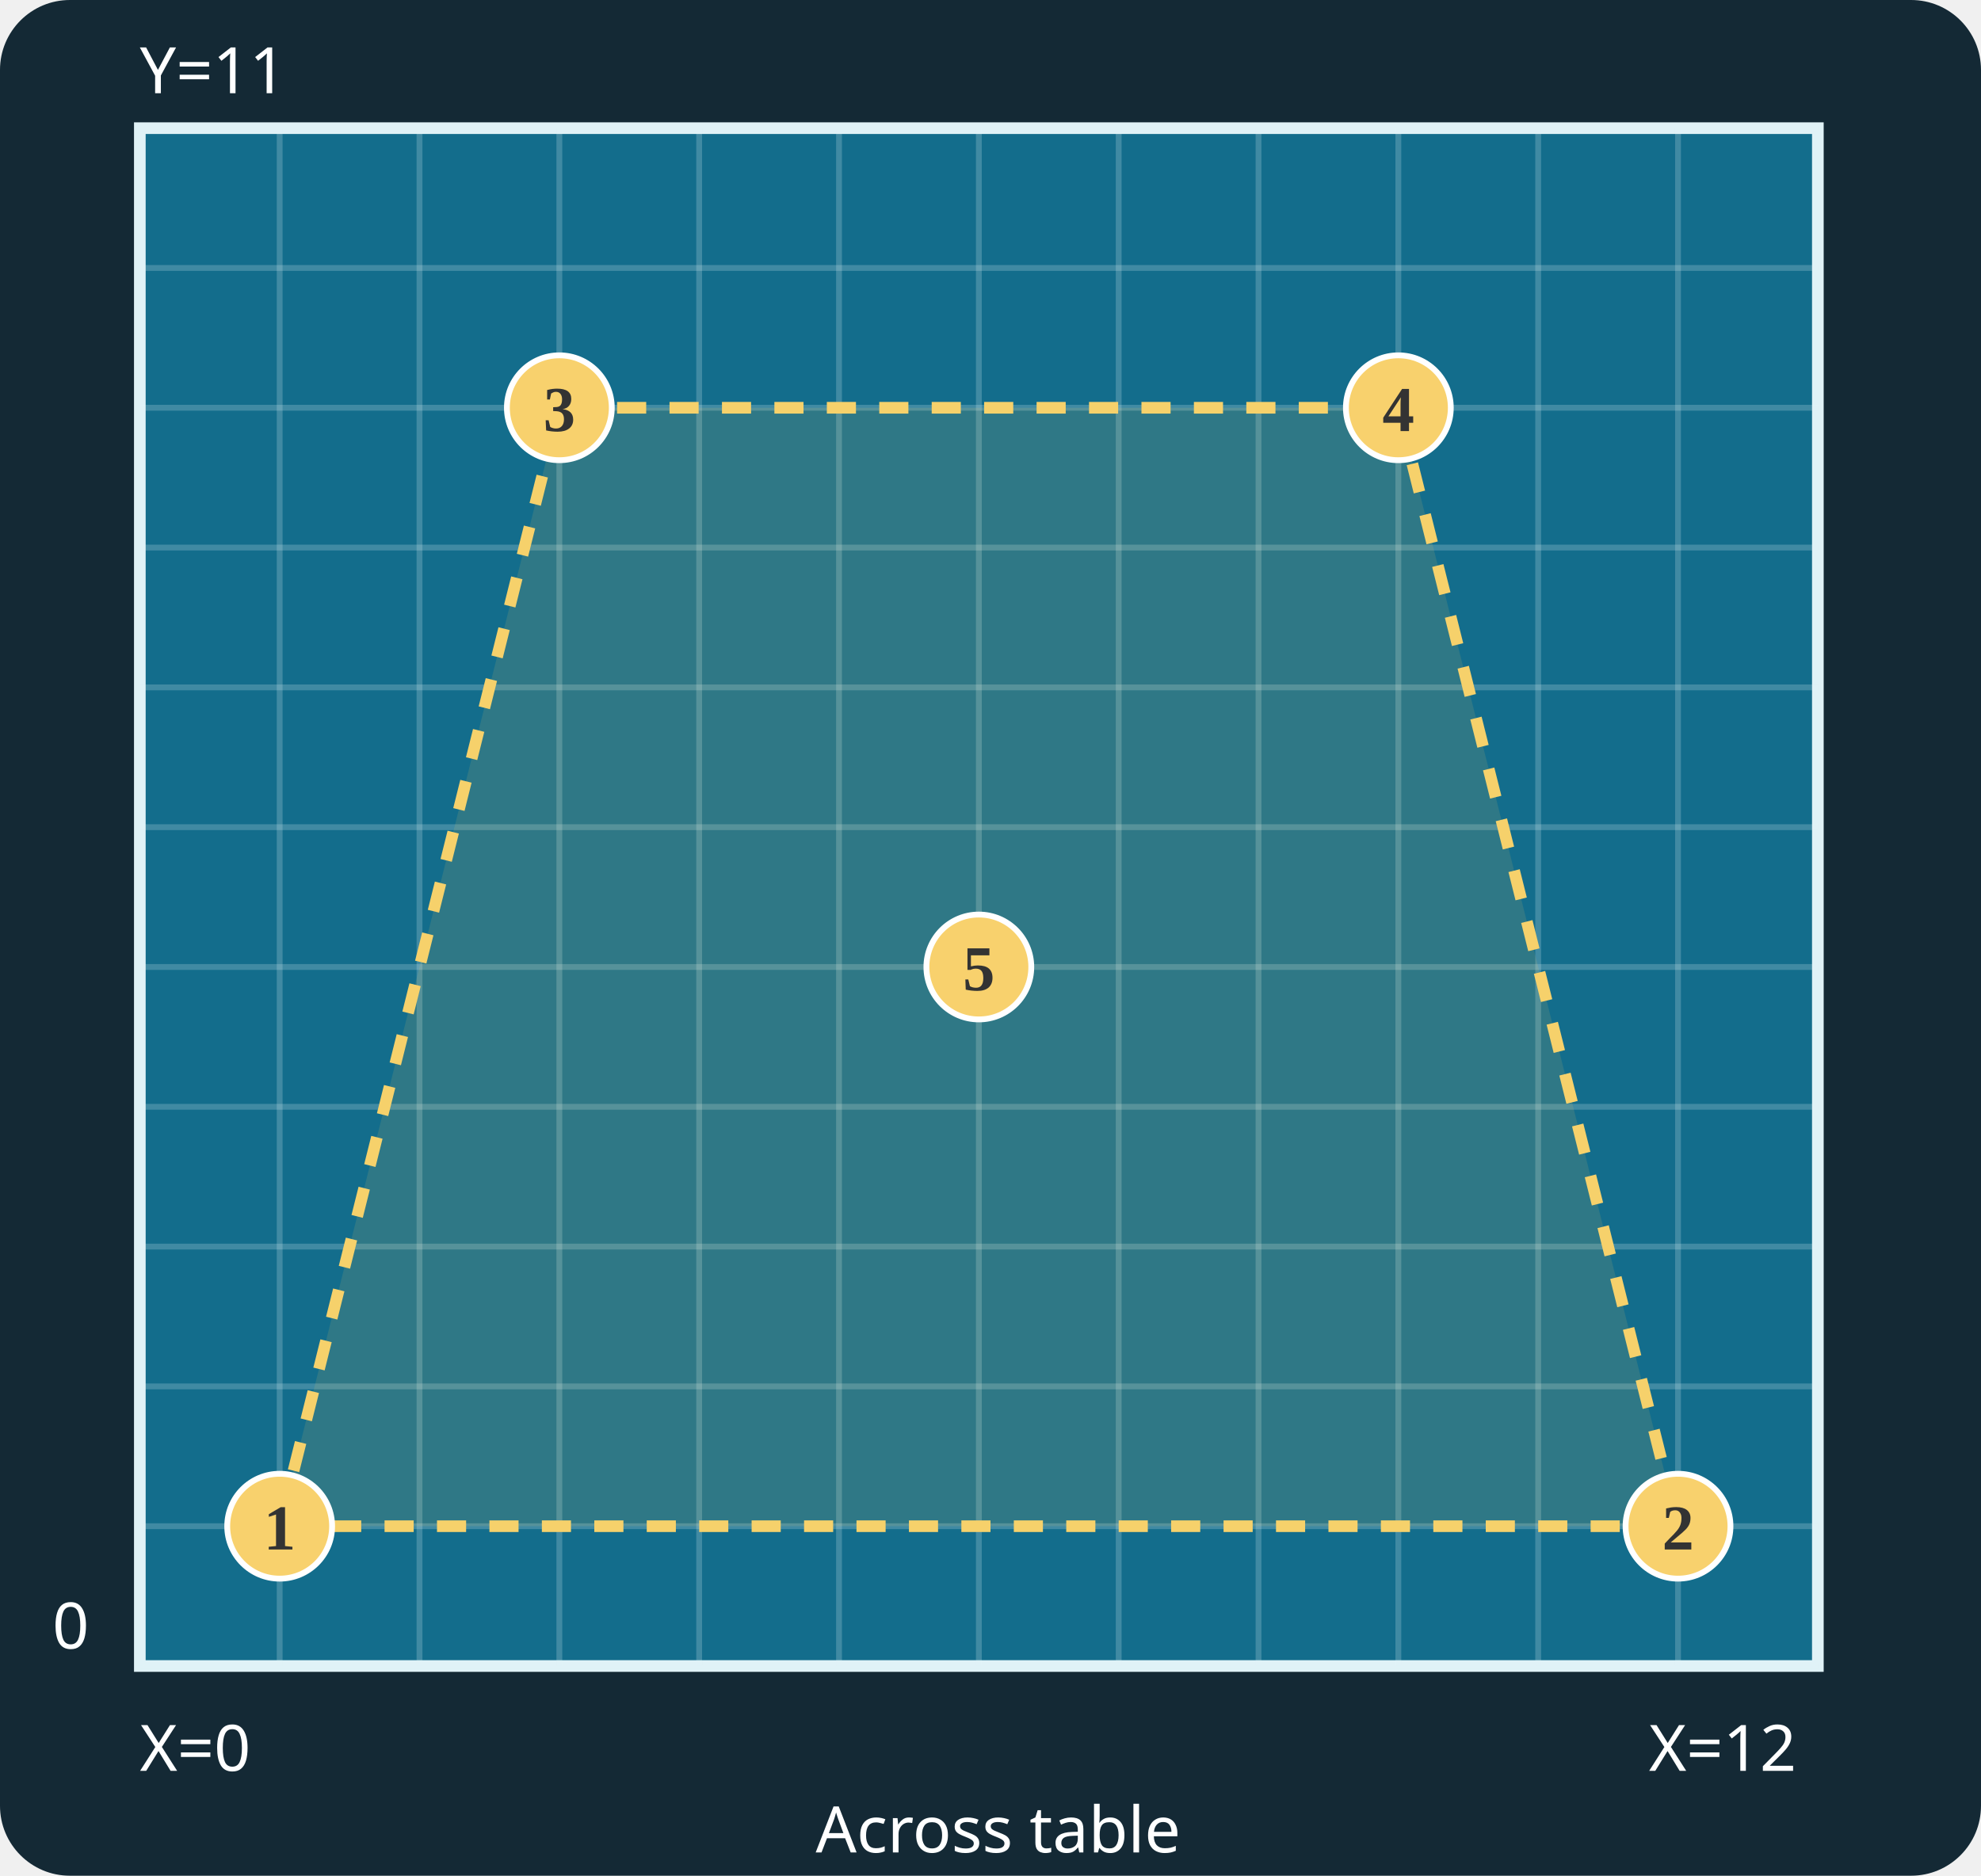
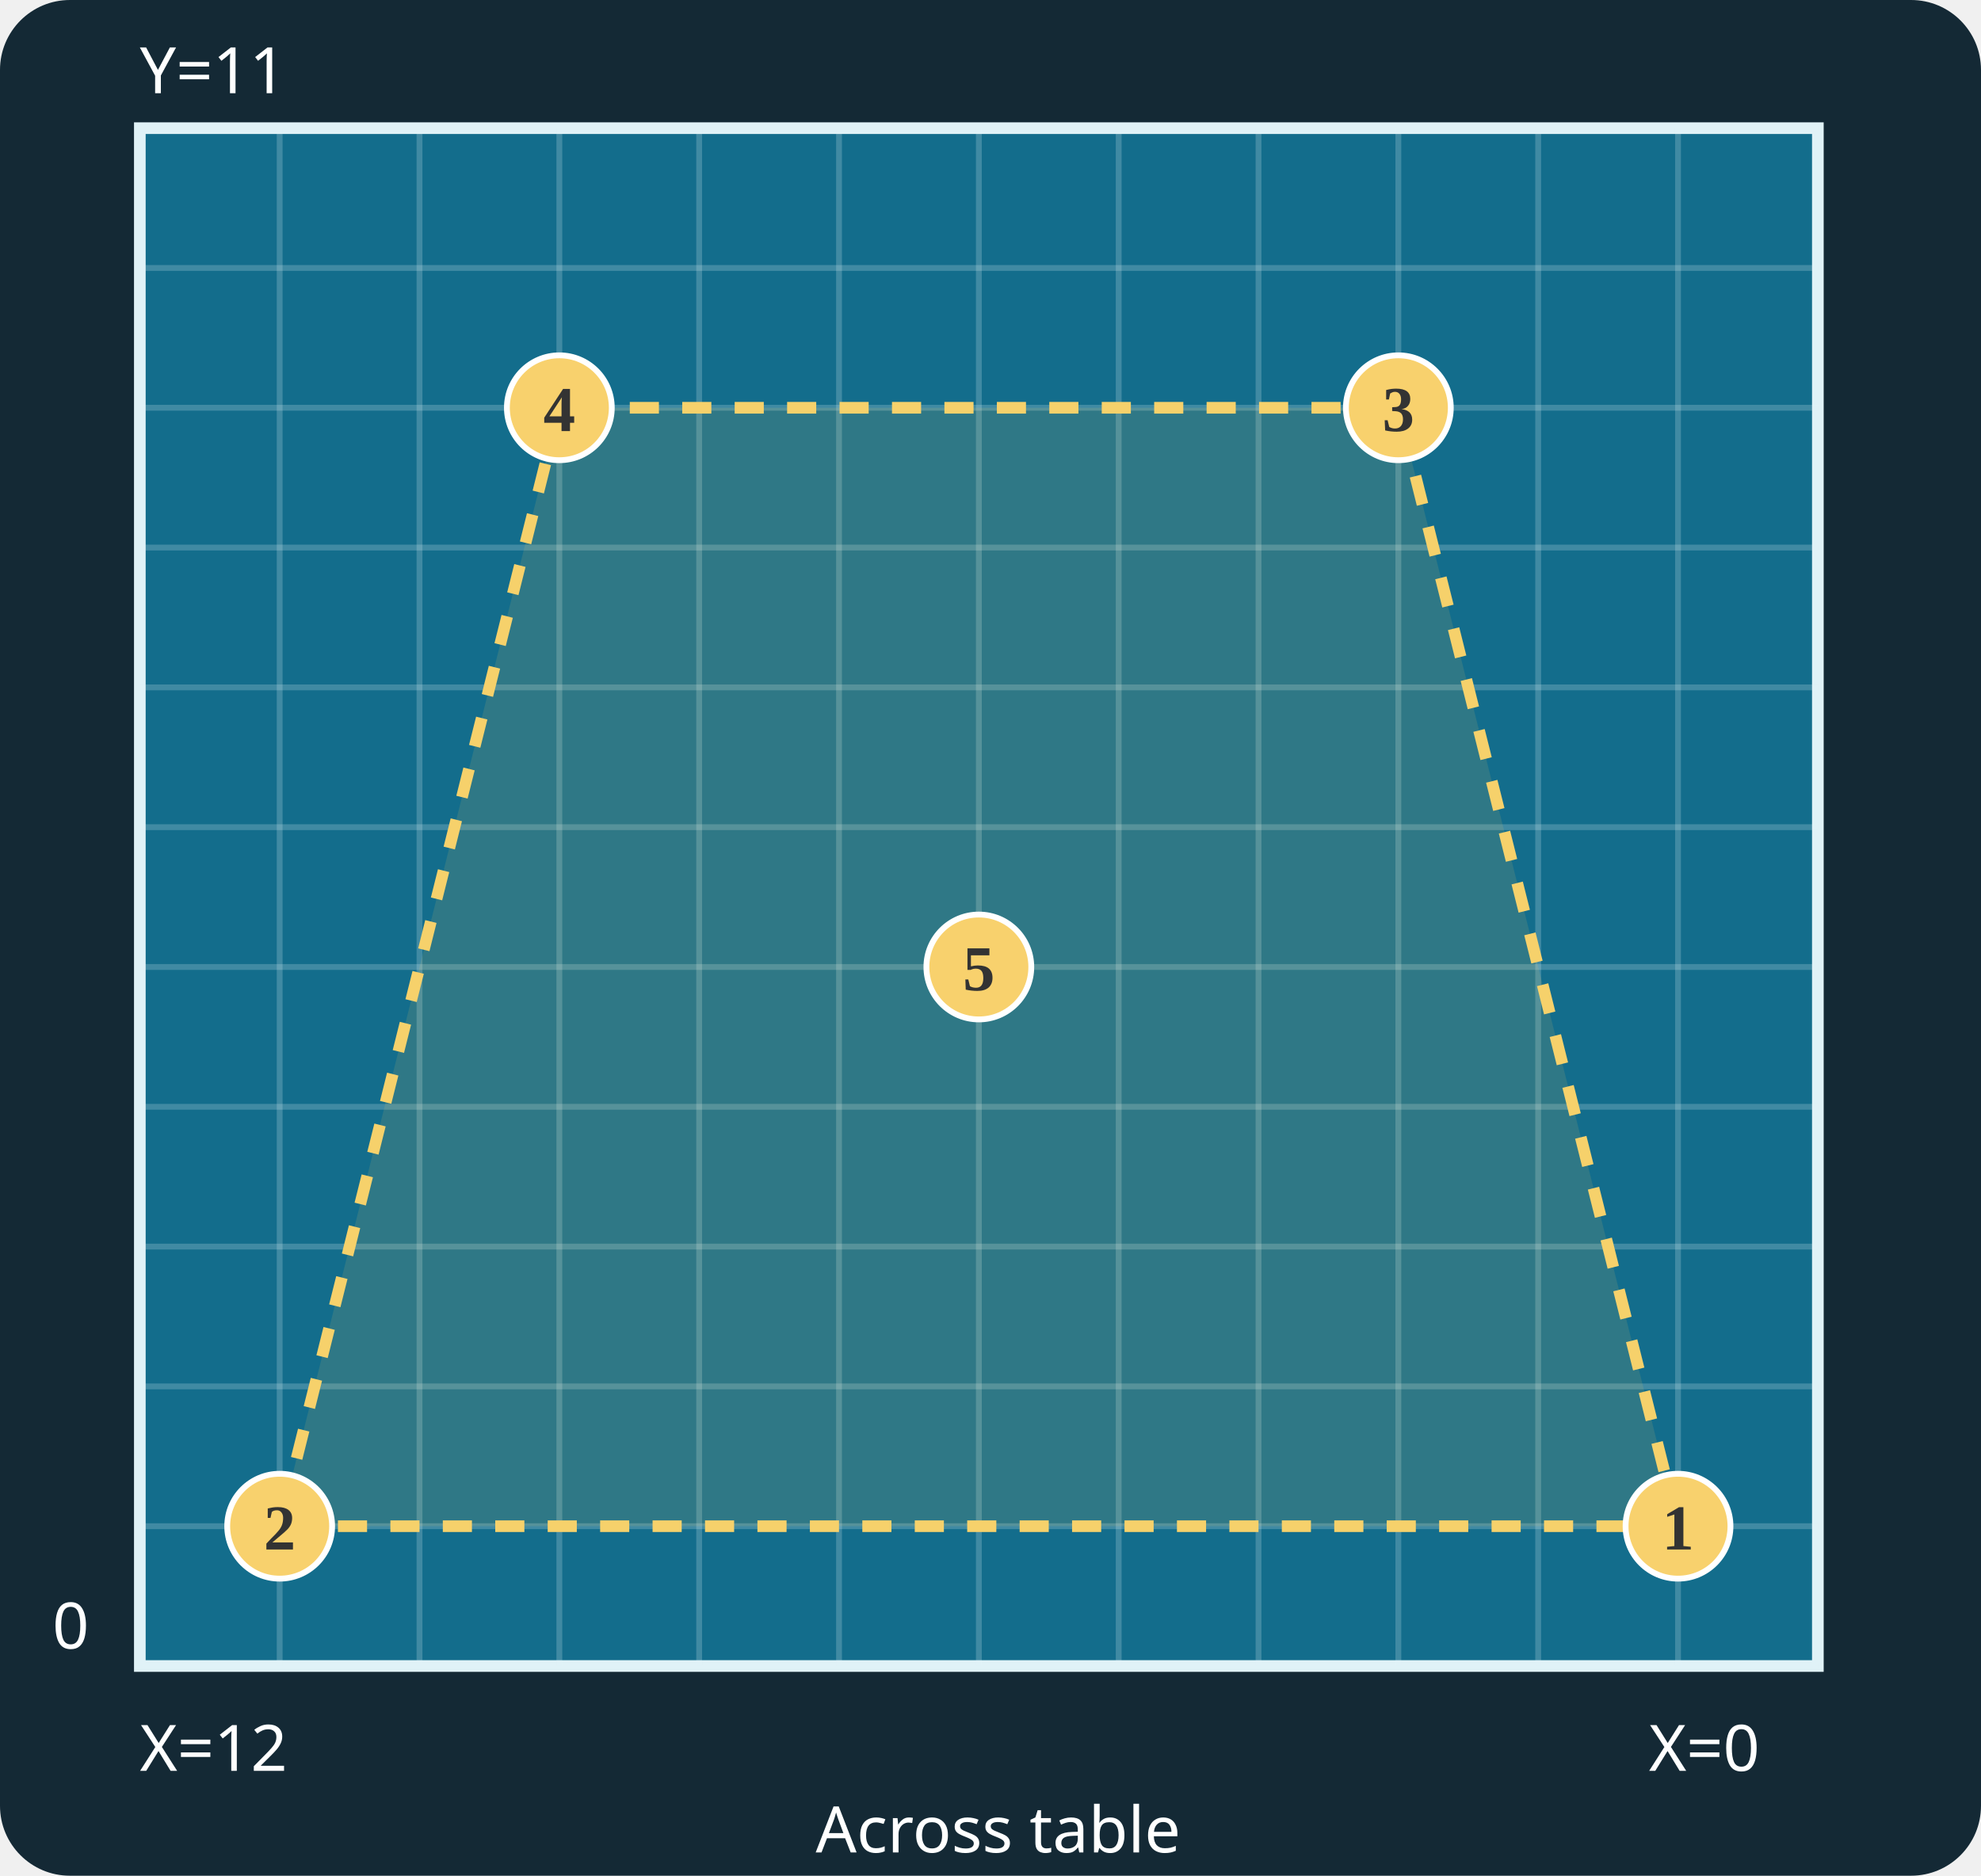
<svg xmlns="http://www.w3.org/2000/svg" viewBox="0 0 340 322">
  <rect width="340" height="322" rx="12" fill="#142935" />
  <rect x="24" y="22" width="288" height="264" fill="#136d8c" stroke="#e0f2f7" stroke-width="2" />
  <g stroke="#e0f2f7" stroke-opacity=".22">
    <line x1="24" y1="22" x2="24" y2="286" />
    <line x1="48" y1="22" x2="48" y2="286" />
    <line x1="72" y1="22" x2="72" y2="286" />
    <line x1="96" y1="22" x2="96" y2="286" />
    <line x1="120" y1="22" x2="120" y2="286" />
    <line x1="144" y1="22" x2="144" y2="286" />
    <line x1="168" y1="22" x2="168" y2="286" />
    <line x1="192" y1="22" x2="192" y2="286" />
    <line x1="216" y1="22" x2="216" y2="286" />
    <line x1="240" y1="22" x2="240" y2="286" />
    <line x1="264" y1="22" x2="264" y2="286" />
    <line x1="288" y1="22" x2="288" y2="286" />
    <line x1="312" y1="22" x2="312" y2="286" />
    <line x1="24" y1="286" x2="312" y2="286" />
    <line x1="24" y1="262" x2="312" y2="262" />
    <line x1="24" y1="238" x2="312" y2="238" />
    <line x1="24" y1="214" x2="312" y2="214" />
    <line x1="24" y1="190" x2="312" y2="190" />
    <line x1="24" y1="166" x2="312" y2="166" />
    <line x1="24" y1="142" x2="312" y2="142" />
    <line x1="24" y1="118" x2="312" y2="118" />
    <line x1="24" y1="94" x2="312" y2="94" />
    <line x1="24" y1="70" x2="312" y2="70" />
    <line x1="24" y1="46" x2="312" y2="46" />
    <line x1="24" y1="22" x2="312" y2="22" />
  </g>
-   <polygon points="48,262 288,262 240,70 96,70" fill="#ffca55" fill-opacity=".12" stroke="#f6d16b" stroke-width="2" stroke-dasharray="5 4" />
+   <polygon points="288,262 48,262 96,70 240,70" fill="#ffca55" fill-opacity=".12" stroke="#f6d16b" stroke-width="2" stroke-dasharray="5 4" />
+   <circle cx="288" cy="262" r="9" fill="#f8d16d" stroke="white" />
+   <text x="288" y="266" fill="#333" font-weight="bold" font-size="11" text-anchor="middle">1</text>
  <circle cx="48" cy="262" r="9" fill="#f8d16d" stroke="white" />
-   <text x="48" y="266" fill="#333" font-weight="bold" font-size="11" text-anchor="middle">1</text>
-   <circle cx="288" cy="262" r="9" fill="#f8d16d" stroke="white" />
-   <text x="288" y="266" fill="#333" font-weight="bold" font-size="11" text-anchor="middle">2</text>
+   <text x="48" y="266" fill="#333" font-weight="bold" font-size="11" text-anchor="middle">2</text>
+   <circle cx="240" cy="70" r="9" fill="#f8d16d" stroke="white" />
+   <text x="240" y="74" fill="#333" font-weight="bold" font-size="11" text-anchor="middle">3</text>
  <circle cx="96" cy="70" r="9" fill="#f8d16d" stroke="white" />
-   <text x="96" y="74" fill="#333" font-weight="bold" font-size="11" text-anchor="middle">3</text>
-   <circle cx="240" cy="70" r="9" fill="#f8d16d" stroke="white" />
-   <text x="240" y="74" fill="#333" font-weight="bold" font-size="11" text-anchor="middle">4</text>
+   <text x="96" y="74" fill="#333" font-weight="bold" font-size="11" text-anchor="middle">4</text>
  <circle cx="168" cy="166" r="9" fill="#f8d16d" stroke="white" />
  <text x="168" y="170" fill="#333" font-weight="bold" font-size="11" text-anchor="middle">5</text>
  <g font-family="system-ui" fill="white" font-size="11">
-     <text x="24" y="304">X=0</text>
-     <text x="283" y="304">X=12</text>
+     <text x="24" y="304">X=12</text>
+     <text x="283" y="304">X=0</text>
    <text x="24" y="16">Y=11</text>
    <text x="9" y="283">0</text>
    <text x="140" y="318">Across table</text>
  </g>
</svg>
